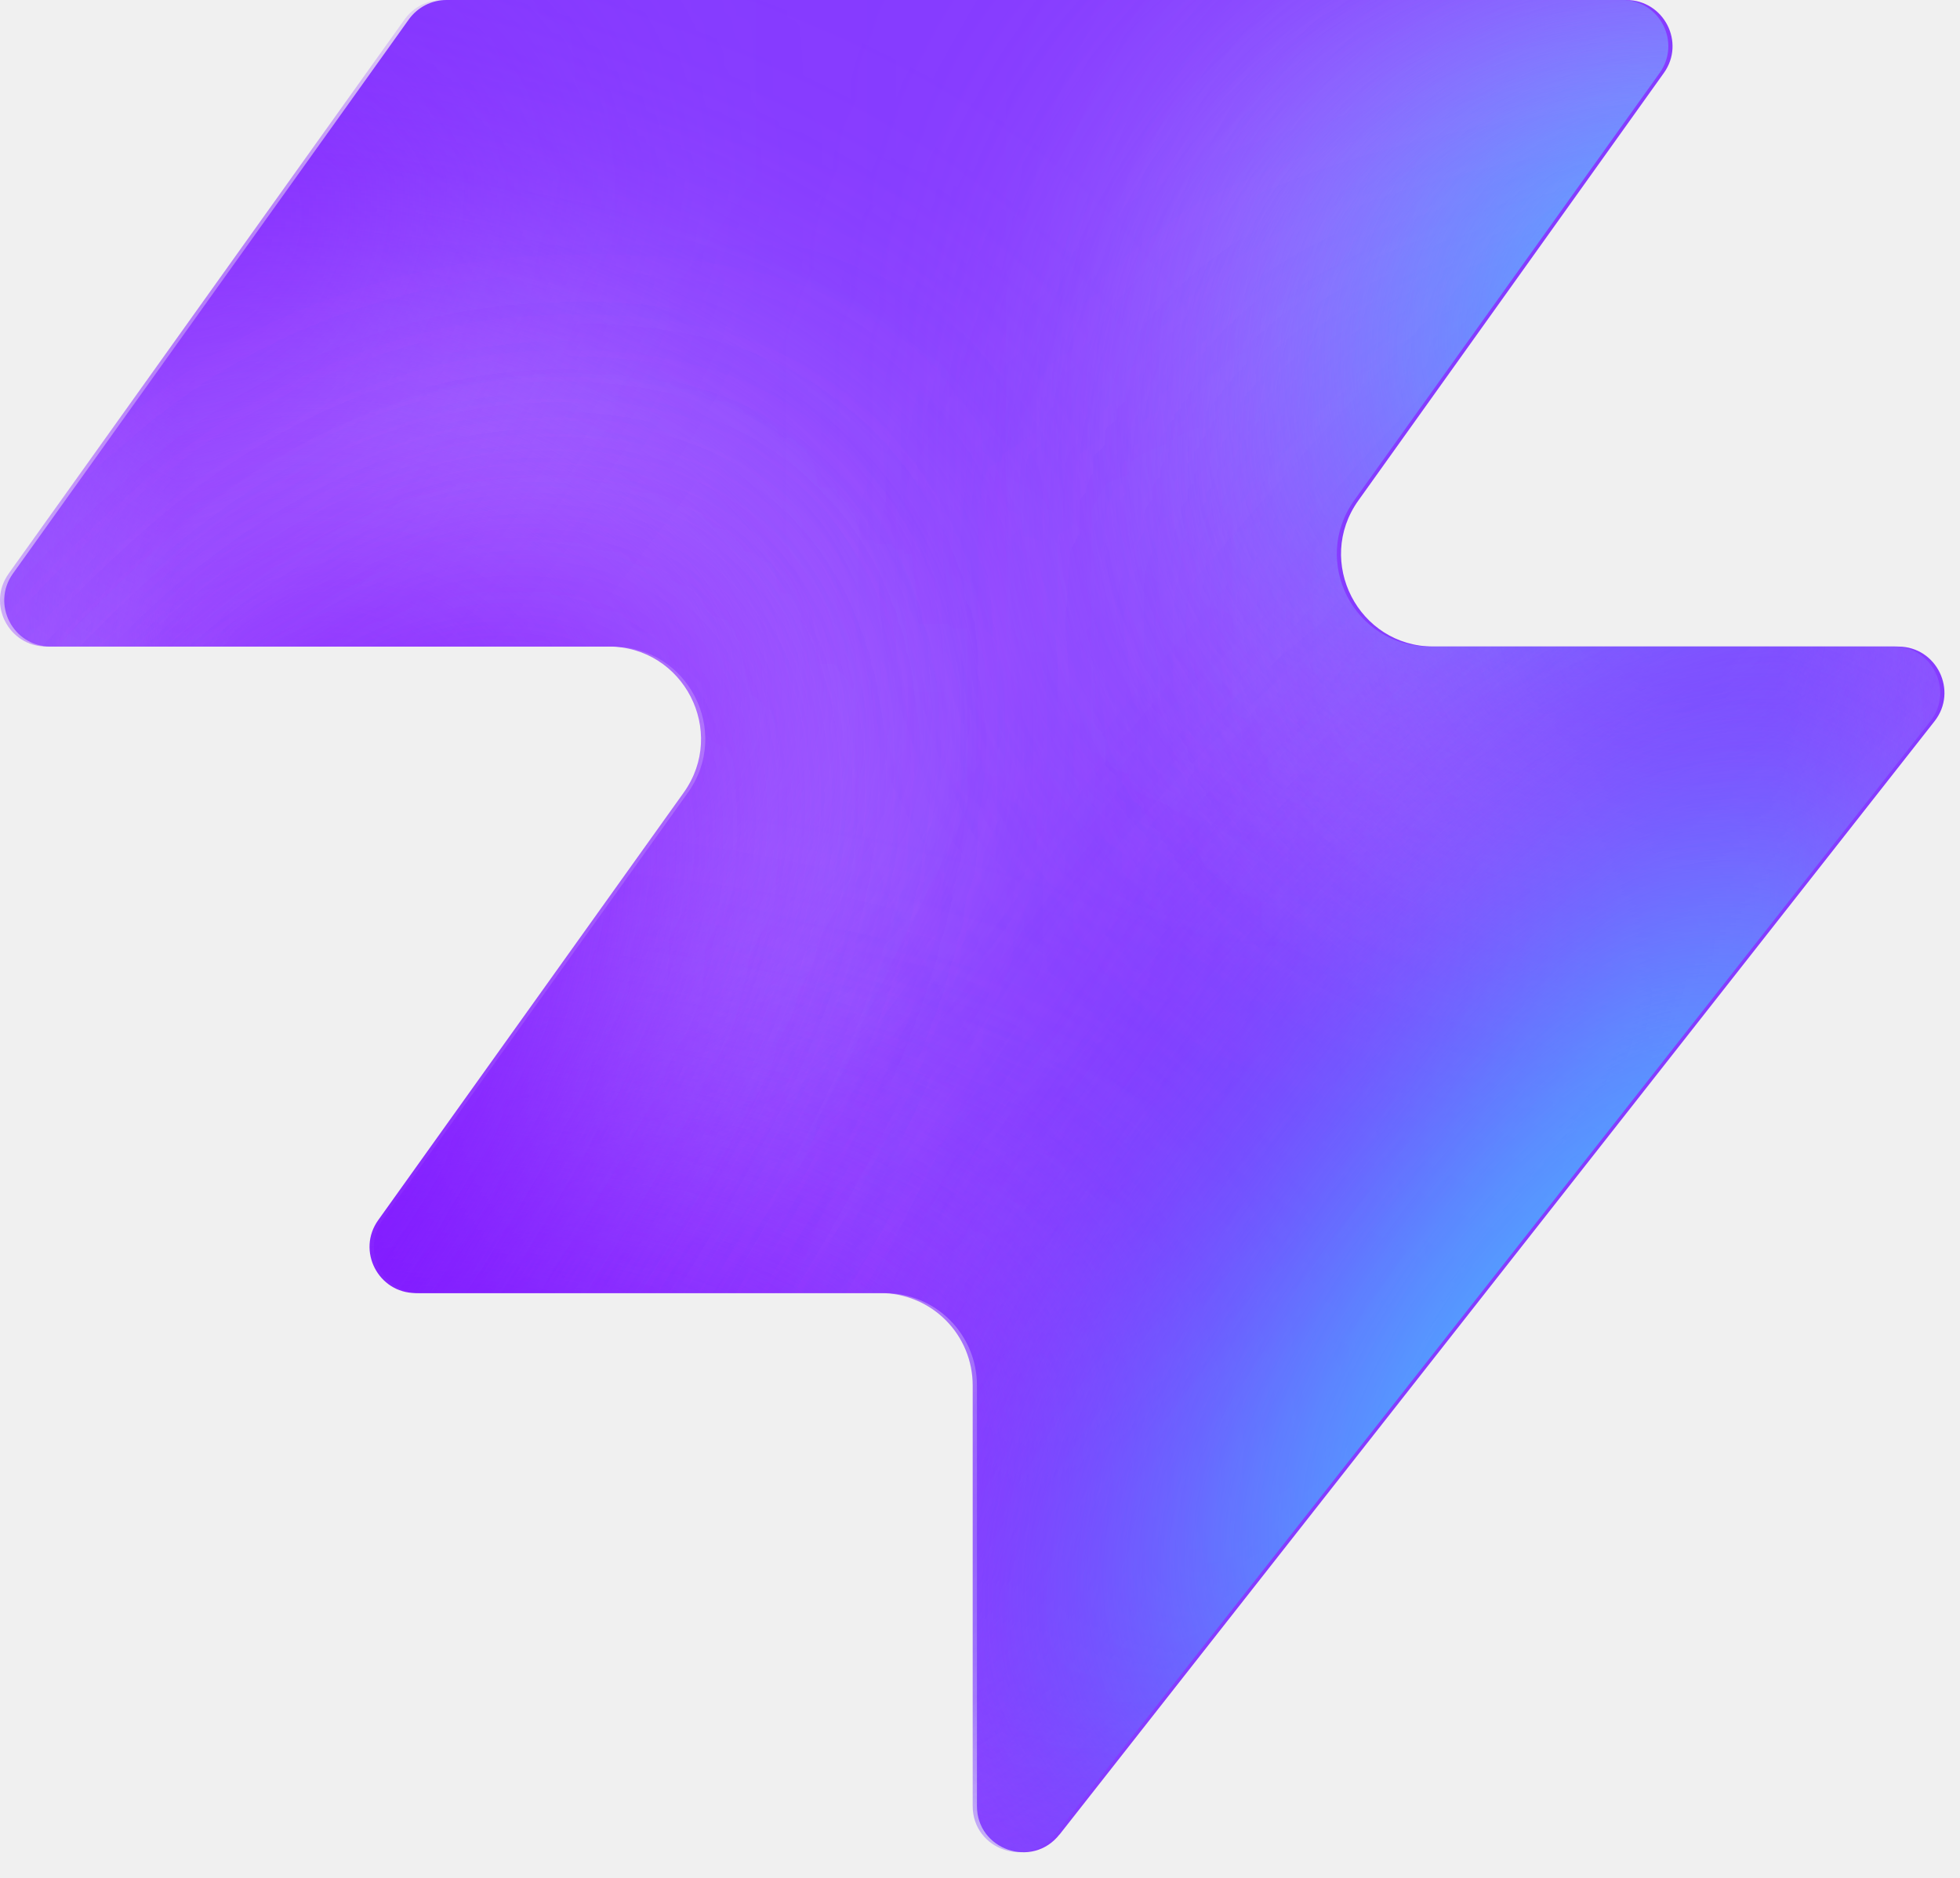
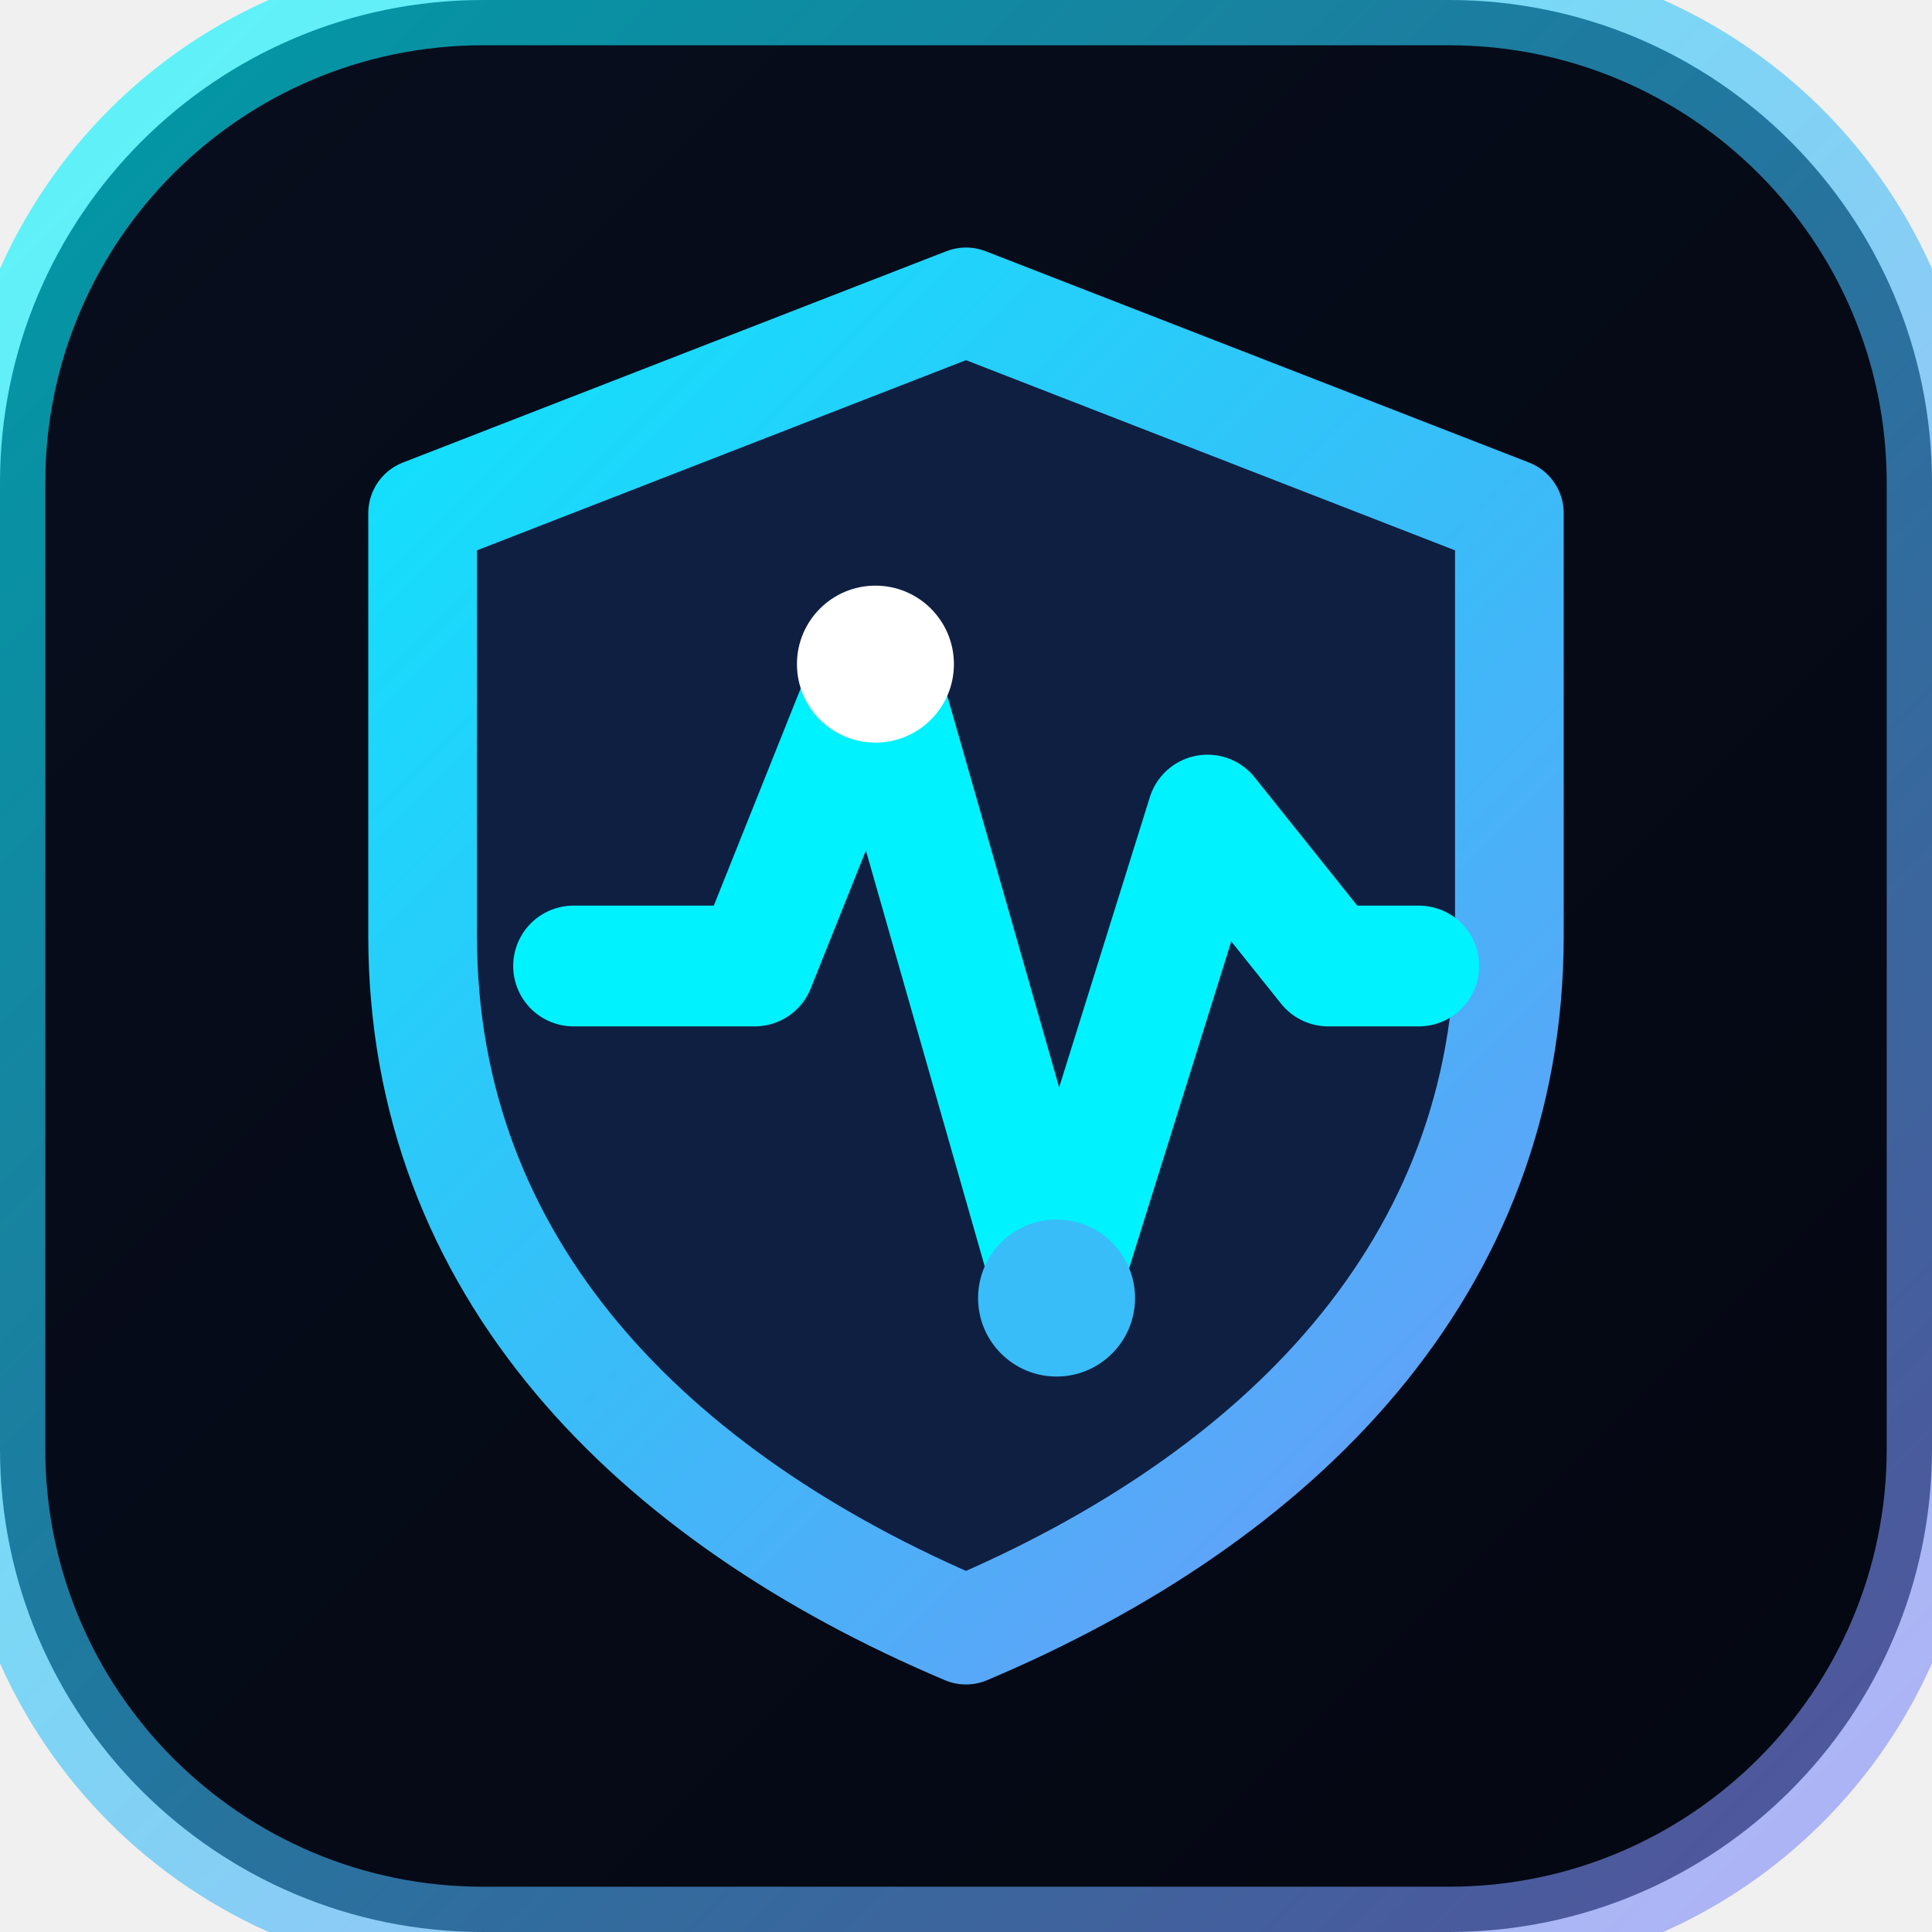
- <svg xmlns="http://www.w3.org/2000/svg" width="48" height="46" fill="none" viewBox="0 0 48 46">
-   <path fill="#863bff" d="M25.946 44.938c-.664.845-2.021.375-2.021-.698V33.937a2.26 2.26 0 0 0-2.262-2.262H10.287c-.92 0-1.456-1.04-.92-1.788l7.48-10.471c1.07-1.497 0-3.578-1.842-3.578H1.237c-.92 0-1.456-1.04-.92-1.788L10.013.474c.214-.297.556-.474.92-.474h28.894c.92 0 1.456 1.04.92 1.788l-7.48 10.471c-1.07 1.498 0 3.579 1.842 3.579h11.377c.943 0 1.473 1.088.89 1.83L25.947 44.94z" style="fill:#863bff;fill:color(display-p3 .525 .23 1);fill-opacity:1" />
-   <mask id="a" width="48" height="46" x="0" y="0" maskUnits="userSpaceOnUse" style="mask-type:alpha">
-     <path fill="#000" d="M25.842 44.938c-.664.844-2.021.375-2.021-.698V33.937a2.26 2.26 0 0 0-2.262-2.262H10.183c-.92 0-1.456-1.04-.92-1.788l7.48-10.471c1.07-1.498 0-3.579-1.842-3.579H1.133c-.92 0-1.456-1.04-.92-1.787L9.91.473c.214-.297.556-.474.92-.474h28.894c.92 0 1.456 1.04.92 1.788l-7.48 10.471c-1.07 1.498 0 3.578 1.842 3.578h11.377c.943 0 1.473 1.088.89 1.832L25.843 44.94z" style="fill:#000;fill-opacity:1" />
-   </mask>
-   <g mask="url(#a)">
-     <g filter="url(#b)">
-       <ellipse cx="5.508" cy="14.704" fill="#ede6ff" rx="5.508" ry="14.704" style="fill:#ede6ff;fill:color(display-p3 .927 .903 1);fill-opacity:1" transform="matrix(.00324 1 1 -.00324 -4.47 31.516)" />
-     </g>
-     <g filter="url(#c)">
-       <ellipse cx="10.399" cy="29.851" fill="#ede6ff" rx="10.399" ry="29.851" style="fill:#ede6ff;fill:color(display-p3 .927 .903 1);fill-opacity:1" transform="matrix(.00324 1 1 -.00324 -39.328 7.883)" />
-     </g>
-     <g filter="url(#d)">
-       <ellipse cx="5.508" cy="30.487" fill="#7e14ff" rx="5.508" ry="30.487" style="fill:#7e14ff;fill:color(display-p3 .492 .077 1);fill-opacity:1" transform="rotate(89.814 -25.913 -14.639)scale(1 -1)" />
-     </g>
-     <g filter="url(#e)">
-       <ellipse cx="5.508" cy="30.599" fill="#7e14ff" rx="5.508" ry="30.599" style="fill:#7e14ff;fill:color(display-p3 .492 .077 1);fill-opacity:1" transform="rotate(89.814 -32.644 -3.334)scale(1 -1)" />
-     </g>
-     <g filter="url(#f)">
-       <ellipse cx="5.508" cy="30.599" fill="#7e14ff" rx="5.508" ry="30.599" style="fill:#7e14ff;fill:color(display-p3 .492 .077 1);fill-opacity:1" transform="matrix(.00324 1 1 -.00324 -34.34 30.47)" />
-     </g>
-     <g filter="url(#g)">
-       <ellipse cx="14.072" cy="22.078" fill="#ede6ff" rx="14.072" ry="22.078" style="fill:#ede6ff;fill:color(display-p3 .927 .903 1);fill-opacity:1" transform="rotate(93.35 24.506 48.493)scale(-1 1)" />
-     </g>
-     <g filter="url(#h)">
-       <ellipse cx="3.47" cy="21.501" fill="#7e14ff" rx="3.47" ry="21.501" style="fill:#7e14ff;fill:color(display-p3 .492 .077 1);fill-opacity:1" transform="rotate(89.009 28.708 47.59)scale(-1 1)" />
-     </g>
-     <g filter="url(#i)">
-       <ellipse cx="3.47" cy="21.501" fill="#7e14ff" rx="3.47" ry="21.501" style="fill:#7e14ff;fill:color(display-p3 .492 .077 1);fill-opacity:1" transform="rotate(89.009 28.708 47.59)scale(-1 1)" />
-     </g>
-     <g filter="url(#j)">
-       <ellipse cx=".387" cy="8.972" fill="#7e14ff" rx="4.407" ry="29.108" style="fill:#7e14ff;fill:color(display-p3 .492 .077 1);fill-opacity:1" transform="rotate(39.51 .387 8.972)" />
-     </g>
-     <g filter="url(#k)">
-       <ellipse cx="47.523" cy="-6.092" fill="#7e14ff" rx="4.407" ry="29.108" style="fill:#7e14ff;fill:color(display-p3 .492 .077 1);fill-opacity:1" transform="rotate(37.892 47.523 -6.092)" />
-     </g>
-     <g filter="url(#l)">
-       <ellipse cx="41.412" cy="6.333" fill="#47bfff" rx="5.971" ry="9.665" style="fill:#47bfff;fill:color(display-p3 .28 .748 1);fill-opacity:1" transform="rotate(37.892 41.412 6.333)" />
-     </g>
-     <g filter="url(#m)">
-       <ellipse cx="-1.879" cy="38.332" fill="#7e14ff" rx="4.407" ry="29.108" style="fill:#7e14ff;fill:color(display-p3 .492 .077 1);fill-opacity:1" transform="rotate(37.892 -1.88 38.332)" />
-     </g>
-     <g filter="url(#n)">
-       <ellipse cx="-1.879" cy="38.332" fill="#7e14ff" rx="4.407" ry="29.108" style="fill:#7e14ff;fill:color(display-p3 .492 .077 1);fill-opacity:1" transform="rotate(37.892 -1.88 38.332)" />
-     </g>
-     <g filter="url(#o)">
-       <ellipse cx="35.651" cy="29.907" fill="#7e14ff" rx="4.407" ry="29.108" style="fill:#7e14ff;fill:color(display-p3 .492 .077 1);fill-opacity:1" transform="rotate(37.892 35.651 29.907)" />
-     </g>
-     <g filter="url(#p)">
-       <ellipse cx="38.418" cy="32.4" fill="#47bfff" rx="5.971" ry="15.297" style="fill:#47bfff;fill:color(display-p3 .28 .748 1);fill-opacity:1" transform="rotate(37.892 38.418 32.4)" />
-     </g>
-   </g>
+ <svg xmlns="http://www.w3.org/2000/svg" viewBox="0 0 32 32" fill="none">
  <defs>
-     <filter id="b" width="60.045" height="41.654" x="-19.77" y="16.149" color-interpolation-filters="sRGB" filterUnits="userSpaceOnUse">
-       <feFlood flood-opacity="0" result="BackgroundImageFix" />
-       <feBlend in="SourceGraphic" in2="BackgroundImageFix" result="shape" />
-       <feGaussianBlur result="effect1_foregroundBlur_2002_17158" stdDeviation="7.659" />
-     </filter>
-     <filter id="c" width="90.34" height="51.437" x="-54.613" y="-7.533" color-interpolation-filters="sRGB" filterUnits="userSpaceOnUse">
-       <feFlood flood-opacity="0" result="BackgroundImageFix" />
-       <feBlend in="SourceGraphic" in2="BackgroundImageFix" result="shape" />
-       <feGaussianBlur result="effect1_foregroundBlur_2002_17158" stdDeviation="7.659" />
-     </filter>
-     <filter id="d" width="79.355" height="29.4" x="-49.64" y="2.03" color-interpolation-filters="sRGB" filterUnits="userSpaceOnUse">
-       <feFlood flood-opacity="0" result="BackgroundImageFix" />
-       <feBlend in="SourceGraphic" in2="BackgroundImageFix" result="shape" />
-       <feGaussianBlur result="effect1_foregroundBlur_2002_17158" stdDeviation="4.596" />
-     </filter>
-     <filter id="e" width="79.579" height="29.4" x="-45.045" y="20.029" color-interpolation-filters="sRGB" filterUnits="userSpaceOnUse">
-       <feFlood flood-opacity="0" result="BackgroundImageFix" />
-       <feBlend in="SourceGraphic" in2="BackgroundImageFix" result="shape" />
-       <feGaussianBlur result="effect1_foregroundBlur_2002_17158" stdDeviation="4.596" />
-     </filter>
-     <filter id="f" width="79.579" height="29.4" x="-43.513" y="21.178" color-interpolation-filters="sRGB" filterUnits="userSpaceOnUse">
-       <feFlood flood-opacity="0" result="BackgroundImageFix" />
-       <feBlend in="SourceGraphic" in2="BackgroundImageFix" result="shape" />
-       <feGaussianBlur result="effect1_foregroundBlur_2002_17158" stdDeviation="4.596" />
-     </filter>
-     <filter id="g" width="74.749" height="58.852" x="15.756" y="-17.901" color-interpolation-filters="sRGB" filterUnits="userSpaceOnUse">
-       <feFlood flood-opacity="0" result="BackgroundImageFix" />
-       <feBlend in="SourceGraphic" in2="BackgroundImageFix" result="shape" />
-       <feGaussianBlur result="effect1_foregroundBlur_2002_17158" stdDeviation="7.659" />
-     </filter>
-     <filter id="h" width="61.377" height="25.362" x="23.548" y="2.284" color-interpolation-filters="sRGB" filterUnits="userSpaceOnUse">
-       <feFlood flood-opacity="0" result="BackgroundImageFix" />
-       <feBlend in="SourceGraphic" in2="BackgroundImageFix" result="shape" />
-       <feGaussianBlur result="effect1_foregroundBlur_2002_17158" stdDeviation="4.596" />
-     </filter>
-     <filter id="i" width="61.377" height="25.362" x="23.548" y="2.284" color-interpolation-filters="sRGB" filterUnits="userSpaceOnUse">
-       <feFlood flood-opacity="0" result="BackgroundImageFix" />
-       <feBlend in="SourceGraphic" in2="BackgroundImageFix" result="shape" />
-       <feGaussianBlur result="effect1_foregroundBlur_2002_17158" stdDeviation="4.596" />
-     </filter>
-     <filter id="j" width="56.045" height="63.649" x="-27.636" y="-22.853" color-interpolation-filters="sRGB" filterUnits="userSpaceOnUse">
-       <feFlood flood-opacity="0" result="BackgroundImageFix" />
-       <feBlend in="SourceGraphic" in2="BackgroundImageFix" result="shape" />
-       <feGaussianBlur result="effect1_foregroundBlur_2002_17158" stdDeviation="4.596" />
-     </filter>
-     <filter id="k" width="54.814" height="64.646" x="20.116" y="-38.415" color-interpolation-filters="sRGB" filterUnits="userSpaceOnUse">
-       <feFlood flood-opacity="0" result="BackgroundImageFix" />
-       <feBlend in="SourceGraphic" in2="BackgroundImageFix" result="shape" />
-       <feGaussianBlur result="effect1_foregroundBlur_2002_17158" stdDeviation="4.596" />
-     </filter>
-     <filter id="l" width="33.541" height="35.313" x="24.641" y="-11.323" color-interpolation-filters="sRGB" filterUnits="userSpaceOnUse">
-       <feFlood flood-opacity="0" result="BackgroundImageFix" />
-       <feBlend in="SourceGraphic" in2="BackgroundImageFix" result="shape" />
-       <feGaussianBlur result="effect1_foregroundBlur_2002_17158" stdDeviation="4.596" />
-     </filter>
-     <filter id="m" width="54.814" height="64.646" x="-29.286" y="6.009" color-interpolation-filters="sRGB" filterUnits="userSpaceOnUse">
-       <feFlood flood-opacity="0" result="BackgroundImageFix" />
-       <feBlend in="SourceGraphic" in2="BackgroundImageFix" result="shape" />
-       <feGaussianBlur result="effect1_foregroundBlur_2002_17158" stdDeviation="4.596" />
-     </filter>
-     <filter id="n" width="54.814" height="64.646" x="-29.286" y="6.009" color-interpolation-filters="sRGB" filterUnits="userSpaceOnUse">
-       <feFlood flood-opacity="0" result="BackgroundImageFix" />
-       <feBlend in="SourceGraphic" in2="BackgroundImageFix" result="shape" />
-       <feGaussianBlur result="effect1_foregroundBlur_2002_17158" stdDeviation="4.596" />
-     </filter>
-     <filter id="o" width="54.814" height="64.646" x="8.244" y="-2.416" color-interpolation-filters="sRGB" filterUnits="userSpaceOnUse">
-       <feFlood flood-opacity="0" result="BackgroundImageFix" />
-       <feBlend in="SourceGraphic" in2="BackgroundImageFix" result="shape" />
-       <feGaussianBlur result="effect1_foregroundBlur_2002_17158" stdDeviation="4.596" />
-     </filter>
-     <filter id="p" width="39.409" height="43.623" x="18.713" y="10.588" color-interpolation-filters="sRGB" filterUnits="userSpaceOnUse">
-       <feFlood flood-opacity="0" result="BackgroundImageFix" />
-       <feBlend in="SourceGraphic" in2="BackgroundImageFix" result="shape" />
-       <feGaussianBlur result="effect1_foregroundBlur_2002_17158" stdDeviation="4.596" />
-     </filter>
+     <linearGradient id="favPulseGrad" x1="2" y1="2" x2="30" y2="30" gradientUnits="userSpaceOnUse">
+       <stop offset="0%" stop-color="#00F2FE" />
+       <stop offset="50%" stop-color="#38BDF8" />
+       <stop offset="100%" stop-color="#818CF8" />
+     </linearGradient>
+     <linearGradient id="favBg" x1="0" y1="0" x2="32" y2="32" gradientUnits="userSpaceOnUse">
+       <stop offset="0%" stop-color="#080e1e" />
+       <stop offset="100%" stop-color="#040711" />
+     </linearGradient>
  </defs>
+   <rect width="32" height="32" rx="8" fill="url(#favBg)" />
+   <rect width="32" height="32" rx="8" stroke="url(#favPulseGrad)" stroke-width="1.5" stroke-opacity="0.6" fill="none" />
+   <path d="M16 5L25 8.5V15.5C25 21 21.2 24.8 16 27C10.8 24.8 7 21 7 15.5V8.5L16 5Z" fill="#0f1f42" stroke="url(#favPulseGrad)" stroke-width="1.8" stroke-linecap="round" stroke-linejoin="round" />
+   <path d="M9.5 16H12.5L14.5 11L17.5 21.5L20 13.5L22 16H23.5" stroke="#00F2FE" stroke-width="2" stroke-linecap="round" stroke-linejoin="round" />
+   <circle cx="14.5" cy="11" r="1.3" fill="#FFFFFF" />
+   <circle cx="17.5" cy="21.5" r="1.3" fill="#38BDF8" />
</svg>
